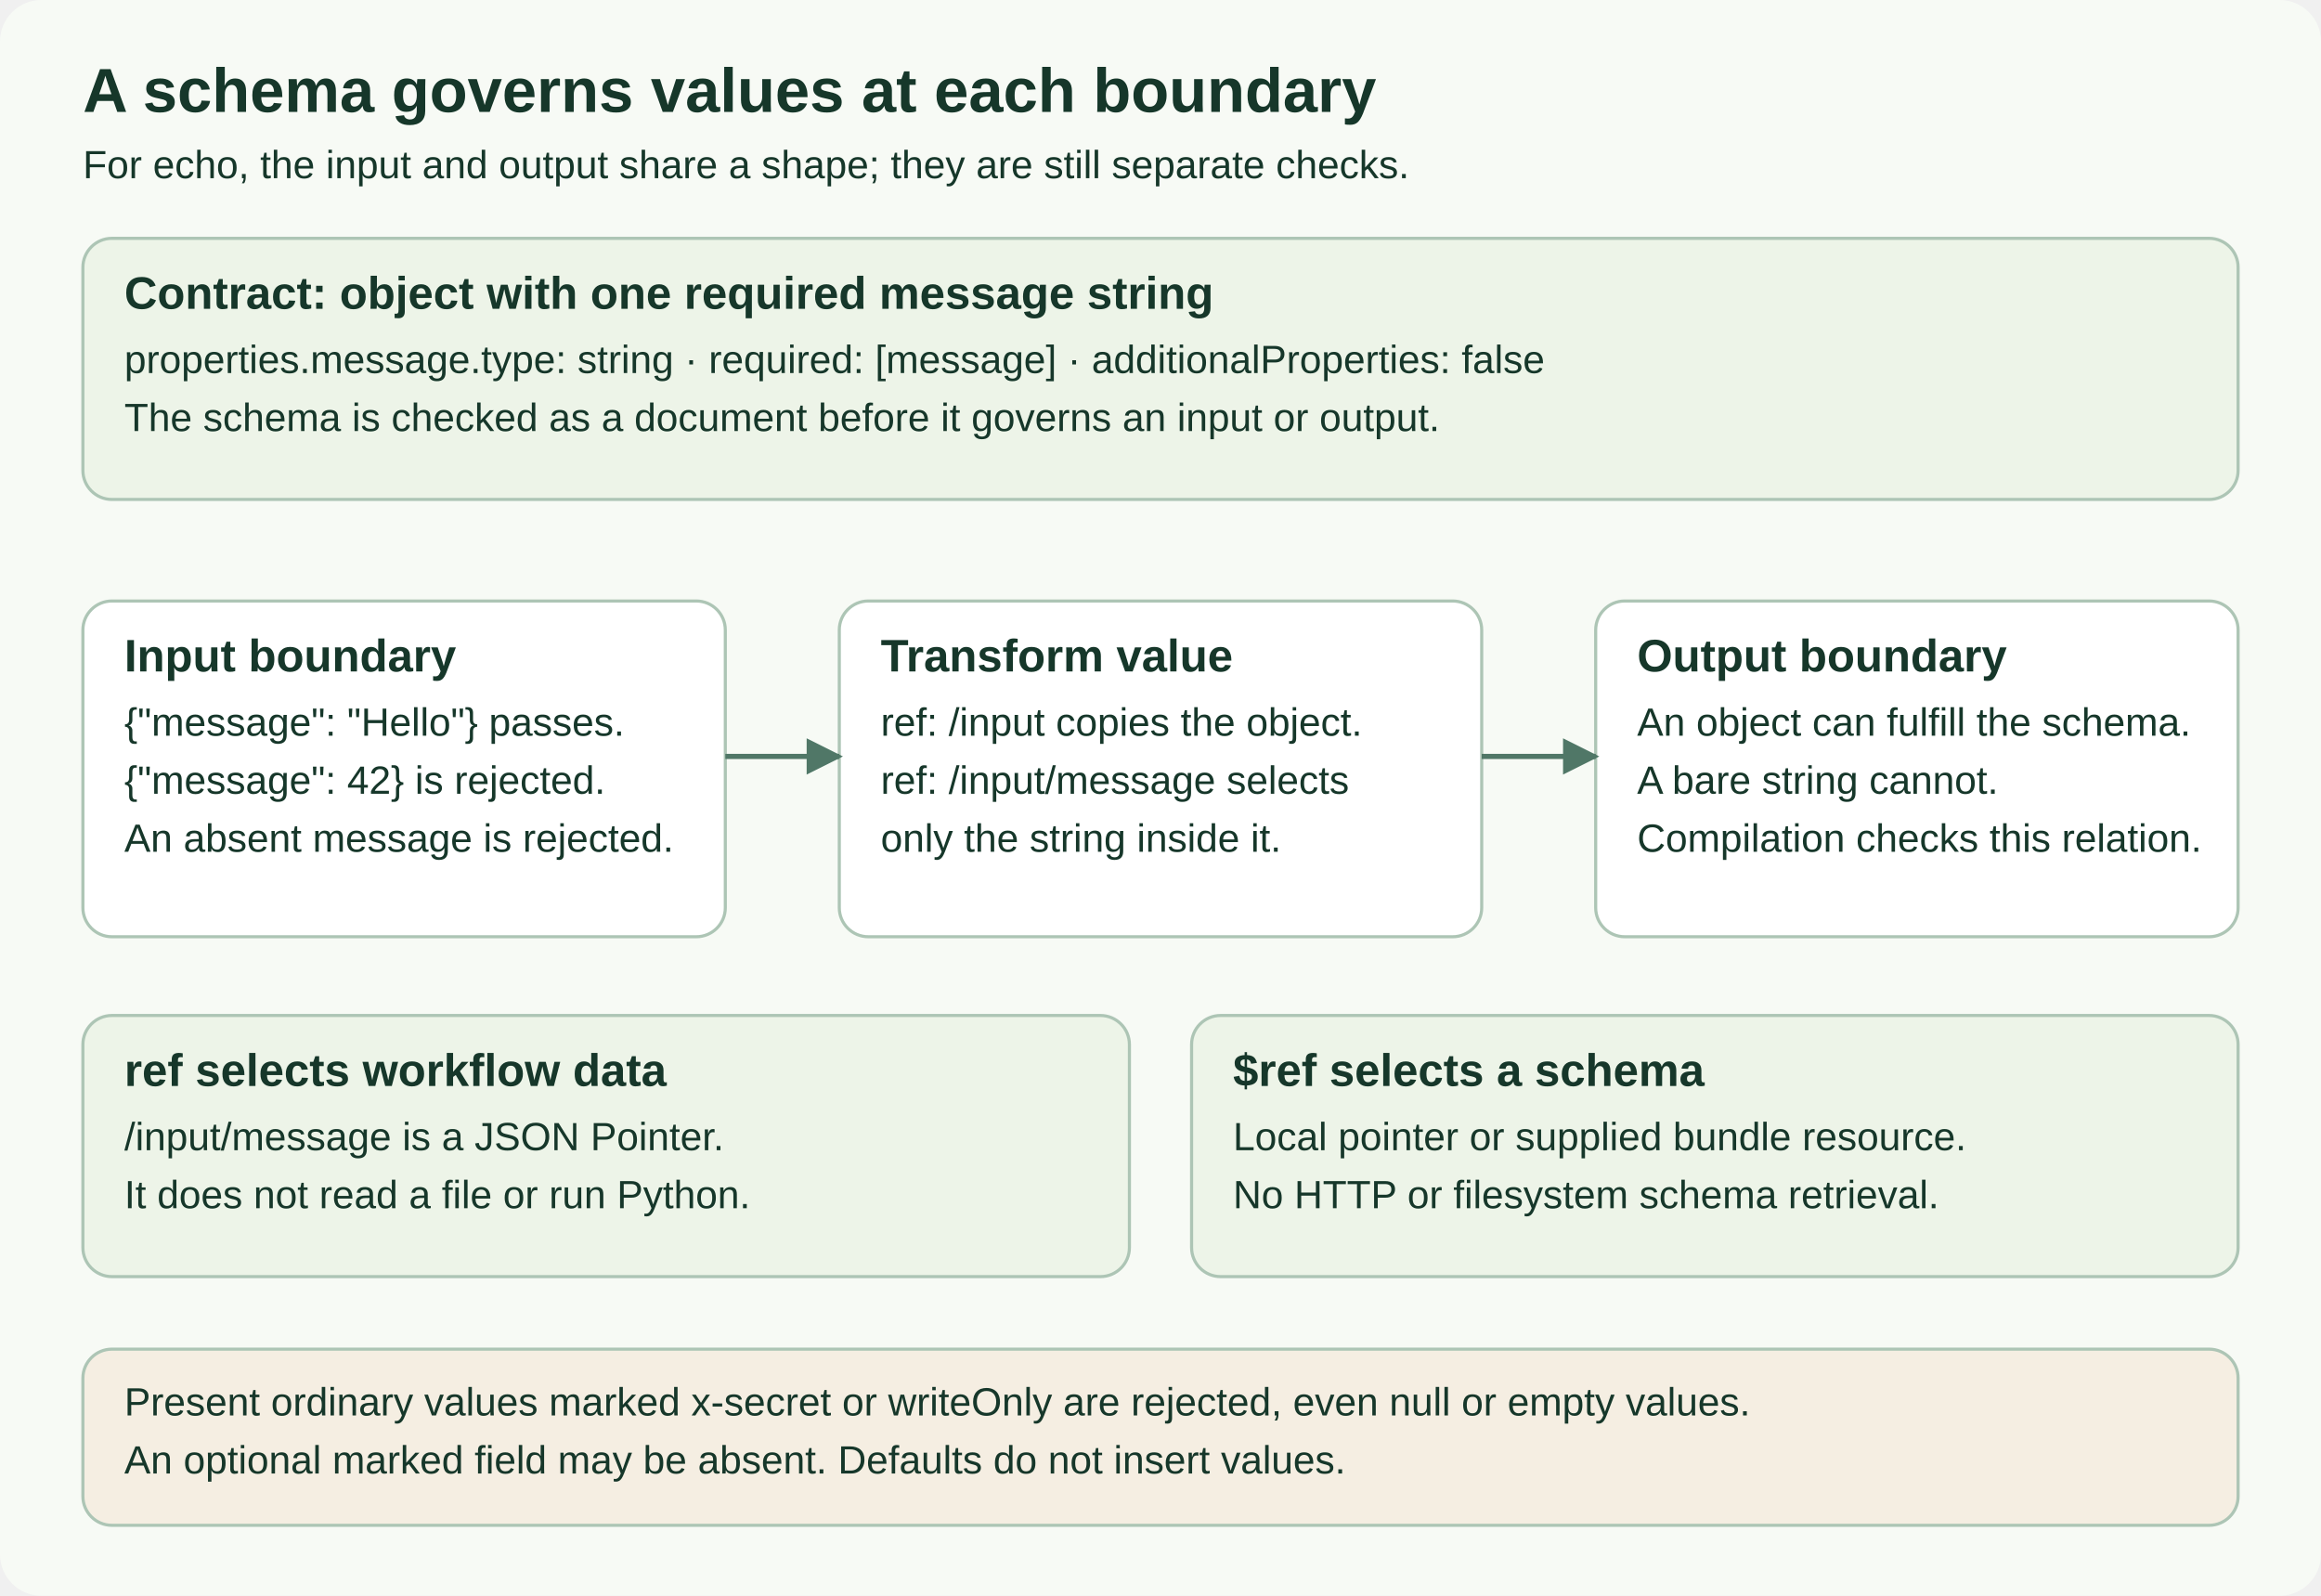
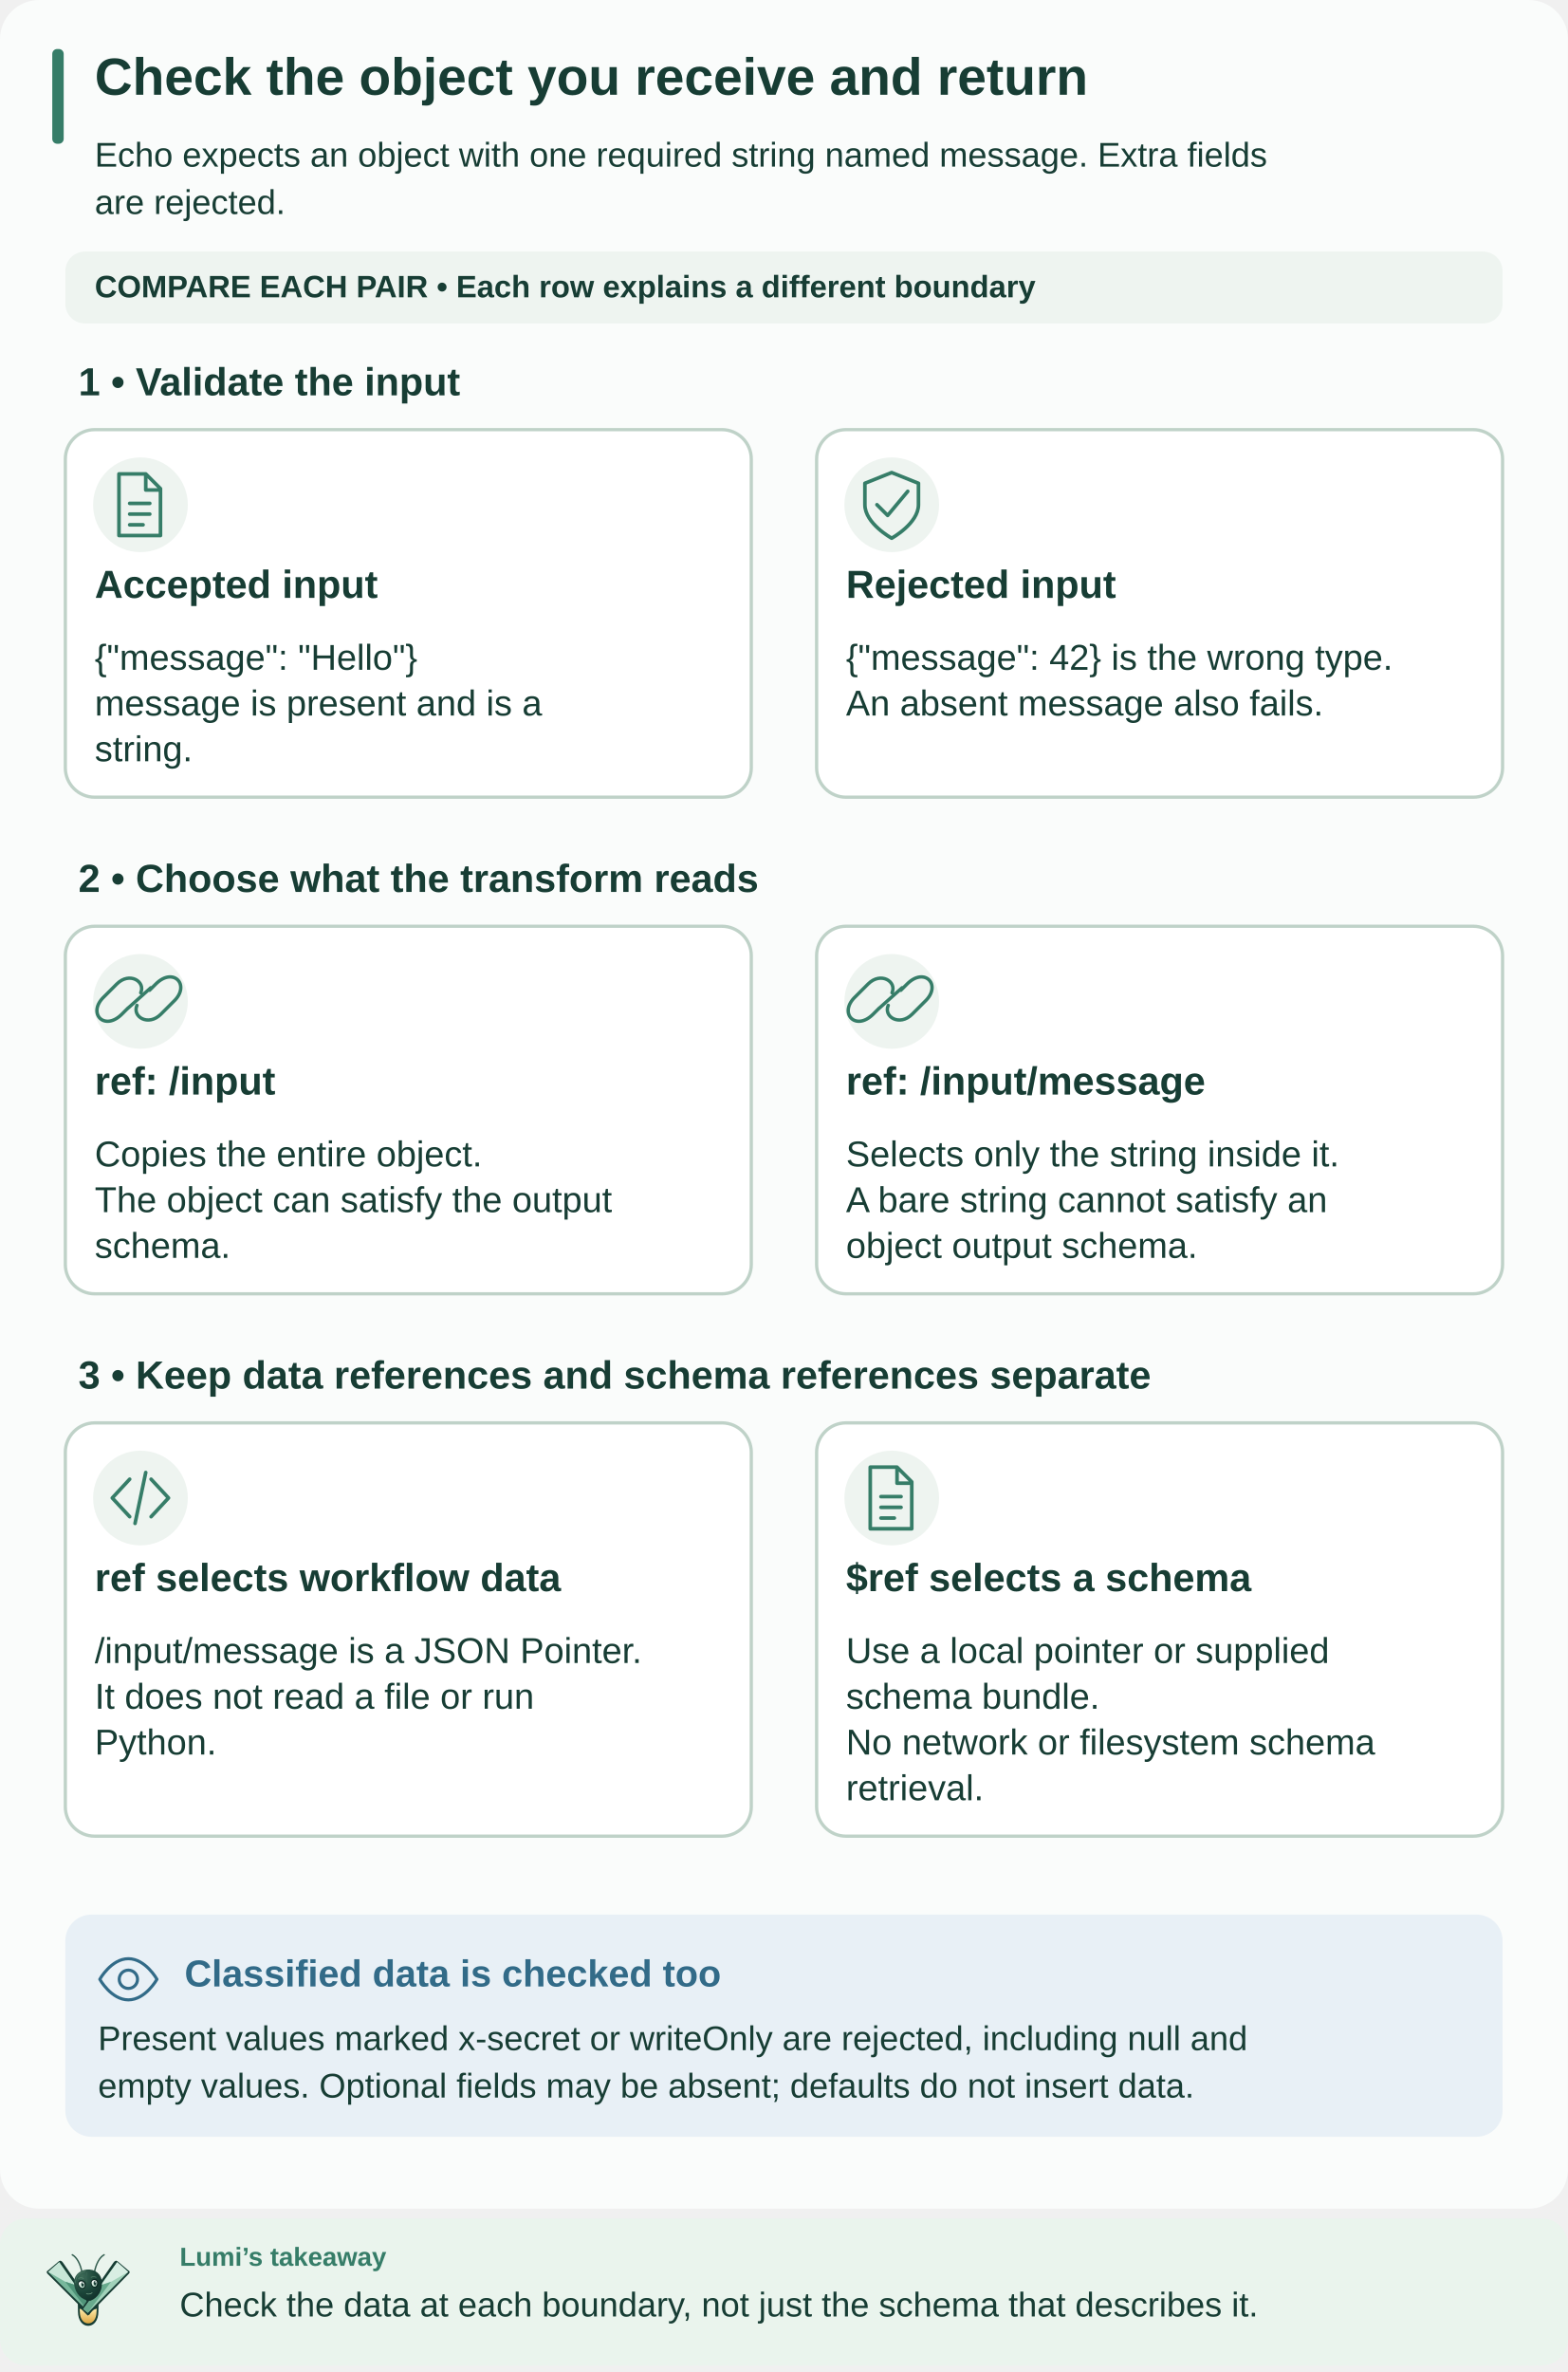
- <svg xmlns="http://www.w3.org/2000/svg" width="1120" height="770" viewBox="0 0 1120 770" role="img" aria-labelledby="title desc">
+ <svg xmlns="http://www.w3.org/2000/svg" width="960" height="1452" viewBox="0 0 960 1452" role="img" aria-labelledby="title desc">
  <defs>
-     <marker id="arrow" viewBox="0 0 10 10" refX="9" refY="5" markerWidth="7" markerHeight="7" orient="auto-start-reverse">
-       <path d="M0 0 L10 5 L0 10Z" fill="#507767" />
+     <marker id="arrow" viewBox="0 0 10 10" refX="9" refY="5" markerWidth="7" markerHeight="7" orient="auto">
+       <path d="M0 0 10 5 0 10z" fill="#367D68" />
    </marker>
  </defs>
-   <style>text{font-family:Arial,Helvetica,sans-serif;fill:#16372a}.title{font-size:30px;font-weight:700}.label{font-size:22px;font-weight:700}.body{font-size:19px}.small{font-size:18px}.edge{fill:none;stroke:#507767;stroke-width:2.5;marker-end:url(#arrow)}.return{fill:none;stroke:#507767;stroke-width:2;stroke-dasharray:7 5;marker-end:url(#arrow)}</style>
-   <rect width="1120" height="770" rx="20" fill="#f7faf5" />
-   <text class="title" x="40" y="54">A schema governs values at each boundary</text>
-   <text class="body" x="40" y="86">For echo, the input and output share a shape; they are still separate checks.</text>
-   <rect x="40" y="115" width="1040" height="126" rx="14" fill="#edf4e8" stroke="#adc5b5" stroke-width="1.5" />
-   <text class="label" x="60" y="149">Contract: object with one required message string</text>
-   <text class="body" x="60" y="180">properties.message.type: string  ·  required: [message]  ·  additionalProperties: false</text>
-   <text class="body" x="60" y="208">The schema is checked as a document before it governs an input or output.</text>
-   <rect x="40" y="290" width="310" height="162" rx="14" fill="#ffffff" stroke="#adc5b5" stroke-width="1.5" />
-   <text class="label" x="60" y="324">Input boundary</text>
-   <text class="body" x="60" y="355">{"message": "Hello"} passes.</text>
-   <text class="body" x="60" y="383">{"message": 42} is rejected.</text>
-   <text class="body" x="60" y="411">An absent message is rejected.</text>
-   <rect x="405" y="290" width="310" height="162" rx="14" fill="#ffffff" stroke="#adc5b5" stroke-width="1.5" />
-   <text class="label" x="425" y="324">Transform value</text>
-   <text class="body" x="425" y="355">ref: /input copies the object.</text>
-   <text class="body" x="425" y="383">ref: /input/message selects</text>
-   <text class="body" x="425" y="411">only the string inside it.</text>
-   <rect x="770" y="290" width="310" height="162" rx="14" fill="#ffffff" stroke="#adc5b5" stroke-width="1.5" />
-   <text class="label" x="790" y="324">Output boundary</text>
-   <text class="body" x="790" y="355">An object can fulfill the schema.</text>
-   <text class="body" x="790" y="383">A bare string cannot.</text>
-   <text class="body" x="790" y="411">Compilation checks this relation.</text>
-   <path class="edge" d="M350 365 H405" />
-   <path class="edge" d="M715 365 H770" />
-   <rect x="40" y="490" width="505" height="126" rx="14" fill="#edf4e8" stroke="#adc5b5" stroke-width="1.5" />
-   <text class="label" x="60" y="524">ref selects workflow data</text>
-   <text class="body" x="60" y="555">/input/message is a JSON Pointer.</text>
-   <text class="body" x="60" y="583">It does not read a file or run Python.</text>
-   <rect x="575" y="490" width="505" height="126" rx="14" fill="#edf4e8" stroke="#adc5b5" stroke-width="1.5" />
-   <text class="label" x="595" y="524">$ref selects a schema</text>
-   <text class="body" x="595" y="555">Local pointer or supplied bundle resource.</text>
-   <text class="body" x="595" y="583">No HTTP or filesystem schema retrieval.</text>
-   <rect x="40" y="651" width="1040" height="85" rx="14" fill="#f5eee2" stroke="#adc5b5" stroke-width="1.5" />
-   <text class="body" x="60" y="683">Present ordinary values marked x-secret or writeOnly are rejected, even null or empty values.</text>
-   <text class="body" x="60" y="711">An optional marked field may be absent. Defaults do not insert values.</text>
+   <style>text{font-family:Arial,Helvetica,sans-serif}.edge{stroke:#367D68;stroke-width:3;fill:none;marker-end:url(#arrow)}</style>
+   <rect width="960" height="1352" rx="24" fill="#FAFCFB" />
+   <rect x="32" y="30" width="7" height="58" rx="3" fill="#367D68" />
+   <text x="58" y="58" font-size="32" font-weight="700" fill="#173D34">Check the object you receive and return</text>
+   <text x="58" y="102" font-size="21" font-weight="400" fill="#173D34">Echo expects an object with one required string named message. Extra fields</text>
+   <text x="58" y="131" font-size="21" font-weight="400" fill="#173D34">are rejected.</text>
+   <rect x="40" y="154" width="880" height="44" rx="12" fill="#EEF4F0" />
+   <text x="58" y="182" font-size="19" font-weight="600" fill="#173D34">COMPARE EACH PAIR  •  Each row explains a different boundary</text>
+   <text x="48" y="242" font-size="24" font-weight="700" fill="#173D34">1 • Validate the input</text>
+   <rect x="40.0" y="263" width="420.0" height="225" rx="18" fill="white" stroke="#BFD2C8" stroke-width="2" />
+   <circle cx="86.0" cy="309" r="29" fill="#EEF4F0" />
+   <g transform="translate(63.0 286) scale(0.82)" stroke="#367D68" stroke-width="2.7" fill="none" stroke-linecap="round" stroke-linejoin="round">
+     <path d="M12 5h20l11 11v35H12z M32 5v12h11 M20 27h15 M20 35h15 M20 43h10" />
+   </g>
+   <text x="58.0" y="366" font-size="24" font-weight="700" fill="#173D34">Accepted input</text>
+   <text x="58.0" y="410" font-size="22" font-weight="400" fill="#173D34">{"message": "Hello"}</text>
+   <text x="58.0" y="438" font-size="22" font-weight="400" fill="#173D34">message is present and is a</text>
+   <text x="58.0" y="466" font-size="22" font-weight="400" fill="#173D34">string.</text>
+   <rect x="500.0" y="263" width="420.0" height="225" rx="18" fill="white" stroke="#BFD2C8" stroke-width="2" />
+   <circle cx="546.0" cy="309" r="29" fill="#EEF4F0" />
+   <g transform="translate(523.0 286) scale(0.82)" stroke="#367D68" stroke-width="2.7" fill="none" stroke-linecap="round" stroke-linejoin="round">
+     <path d="m28 4 20 8v16c0 14-20 25-20 25S8 42 8 28V12z M17 28l8 8 15-18" />
+   </g>
+   <text x="518.0" y="366" font-size="24" font-weight="700" fill="#173D34">Rejected input</text>
+   <text x="518.0" y="410" font-size="22" font-weight="400" fill="#173D34">{"message": 42} is the wrong type.</text>
+   <text x="518.0" y="438" font-size="22" font-weight="400" fill="#173D34">An absent message also fails.</text>
+   <text x="48" y="546" font-size="24" font-weight="700" fill="#173D34">2 • Choose what the transform reads</text>
+   <rect x="40.0" y="567" width="420.0" height="225" rx="18" fill="white" stroke="#BFD2C8" stroke-width="2" />
+   <circle cx="86.0" cy="613" r="29" fill="#EEF4F0" />
+   <g transform="translate(63.0 590) scale(0.82)" stroke="#367D68" stroke-width="2.7" fill="none" stroke-linecap="round" stroke-linejoin="round">
+     <path d="m19 35-5 5c-14 14-28-1-14-14l10-10c10-10 23-2 19 7 M36 21l5-5c14-14 28 1 14 14L45 40c-10 10-23 2-19-7 M18 36l19-17" transform="translate(1 0) scale(.94)" />
+   </g>
+   <text x="58.0" y="670" font-size="24" font-weight="700" fill="#173D34">ref: /input</text>
+   <text x="58.0" y="714" font-size="22" font-weight="400" fill="#173D34">Copies the entire object.</text>
+   <text x="58.0" y="742" font-size="22" font-weight="400" fill="#173D34">The object can satisfy the output</text>
+   <text x="58.0" y="770" font-size="22" font-weight="400" fill="#173D34">schema.</text>
+   <rect x="500.0" y="567" width="420.0" height="225" rx="18" fill="white" stroke="#BFD2C8" stroke-width="2" />
+   <circle cx="546.0" cy="613" r="29" fill="#EEF4F0" />
+   <g transform="translate(523.0 590) scale(0.82)" stroke="#367D68" stroke-width="2.7" fill="none" stroke-linecap="round" stroke-linejoin="round">
+     <path d="m19 35-5 5c-14 14-28-1-14-14l10-10c10-10 23-2 19 7 M36 21l5-5c14-14 28 1 14 14L45 40c-10 10-23 2-19-7 M18 36l19-17" transform="translate(1 0) scale(.94)" />
+   </g>
+   <text x="518.0" y="670" font-size="24" font-weight="700" fill="#173D34">ref: /input/message</text>
+   <text x="518.0" y="714" font-size="22" font-weight="400" fill="#173D34">Selects only the string inside it.</text>
+   <text x="518.0" y="742" font-size="22" font-weight="400" fill="#173D34">A bare string cannot satisfy an</text>
+   <text x="518.0" y="770" font-size="22" font-weight="400" fill="#173D34">object output schema.</text>
+   <text x="48" y="850" font-size="24" font-weight="700" fill="#173D34">3 • Keep data references and schema references separate</text>
+   <rect x="40.0" y="871" width="420.0" height="253" rx="18" fill="white" stroke="#BFD2C8" stroke-width="2" />
+   <circle cx="86.0" cy="917" r="29" fill="#EEF4F0" />
+   <g transform="translate(63.0 894) scale(0.82)" stroke="#367D68" stroke-width="2.7" fill="none" stroke-linecap="round" stroke-linejoin="round">
+     <path d="m20 14-13 14 13 14 M36 14l13 14-13 14 M32 9l-8 38" />
+   </g>
+   <text x="58.0" y="974" font-size="24" font-weight="700" fill="#173D34">ref selects workflow data</text>
+   <text x="58.0" y="1018" font-size="22" font-weight="400" fill="#173D34">/input/message is a JSON Pointer.</text>
+   <text x="58.0" y="1046" font-size="22" font-weight="400" fill="#173D34">It does not read a file or run</text>
+   <text x="58.0" y="1074" font-size="22" font-weight="400" fill="#173D34">Python.</text>
+   <rect x="500.0" y="871" width="420.0" height="253" rx="18" fill="white" stroke="#BFD2C8" stroke-width="2" />
+   <circle cx="546.0" cy="917" r="29" fill="#EEF4F0" />
+   <g transform="translate(523.0 894) scale(0.82)" stroke="#367D68" stroke-width="2.7" fill="none" stroke-linecap="round" stroke-linejoin="round">
+     <path d="M12 5h20l11 11v35H12z M32 5v12h11 M20 27h15 M20 35h15 M20 43h10" />
+   </g>
+   <text x="518.0" y="974" font-size="24" font-weight="700" fill="#173D34">$ref selects a schema</text>
+   <text x="518.0" y="1018" font-size="22" font-weight="400" fill="#173D34">Use a local pointer or supplied</text>
+   <text x="518.0" y="1046" font-size="22" font-weight="400" fill="#173D34">schema bundle.</text>
+   <text x="518.0" y="1074" font-size="22" font-weight="400" fill="#173D34">No network or filesystem schema</text>
+   <text x="518.0" y="1102" font-size="22" font-weight="400" fill="#173D34">retrieval.</text>
+   <rect x="40" y="1172" width="880" height="136" rx="16" fill="#E8F0F6" />
+   <g transform="translate(59 1192) scale(0.7)" stroke="#326B88" stroke-width="2.7" fill="none" stroke-linecap="round" stroke-linejoin="round">
+     <path d="M3 28s10-18 25-18 25 18 25 18-10 18-25 18S3 28 3 28z" />
+     <circle cx="28" cy="28" r="8" />
+   </g>
+   <text x="113" y="1216" font-size="23" font-weight="700" fill="#326B88">Classified data is checked too</text>
+   <text x="60" y="1255" font-size="21" font-weight="400" fill="#173D34">Present values marked x-secret or writeOnly are rejected, including null and</text>
+   <text x="60" y="1284" font-size="21" font-weight="400" fill="#173D34">empty values. Optional fields may be absent; defaults do not insert data.</text>
+   <g id="lumi-takeaway">
+     <rect x="0" y="1358" width="960" height="90" rx="16" fill="#EAF4ED" />
+     <g transform="translate(22 1369) scale(.25)">
+       <defs>
+         <radialGradient id="lumi-face" cx=".3" cy=".2" r=".9">
+           <stop stop-color="#3C6957" />
+           <stop offset=".55" stop-color="#1C463A" />
+           <stop offset="1" stop-color="#102E28" />
+         </radialGradient>
+         <linearGradient id="lumi-eye" x1="0" y1="0" x2="0" y2="1">
+           <stop stop-color="#FFFFFF" />
+           <stop offset="1" stop-color="#B8DCC8" />
+         </linearGradient>
+         <linearGradient id="lumi-lantern" x1="0" y1="0" x2="0" y2="1">
+           <stop stop-color="#FFEDAD" />
+           <stop offset="1" stop-color="#DDA743" />
+         </linearGradient>
+       </defs>
+       <g stroke-linecap="round" stroke-linejoin="round">
+         <path d="M113 89C109 67 100 51 89 45M143 89C147 67 156 51 167 45" fill="none" stroke="#315C4E" stroke-width="3.5" />
+         <path d="M102 134Q128 122 154 134L153 184C153 206 142 219 128 219C114 219 103 206 103 184Z" fill="#173D34" />
+         <path d="M107 177Q128 185 149 177L148 191C146 205 138 213 128 213C118 213 110 205 108 191Z" fill="url(#lumi-lantern)" />
+         <path d="M30 83L56 61Q61 57 66 64L142 174L130 193L28 91Q24 86 30 83Z" fill="#173D34" />
+         <path d="M57 63L135 175L129 185L30 87Z" fill="#78B89C" />
+         <path d="M57 63L96 119L72 111L30 87Z" fill="#C7E6D7" />
+         <path d="M72 111L96 119L135 175L129 185Z" fill="#4F9479" />
+         <path d="M226 83L200 61Q195 57 190 64L111 178L127 194L228 91Q232 86 226 83Z" fill="#173D34" />
+         <path d="M199 63L116 178L127 187L226 87Z" fill="#A1D1B9" />
+         <path d="M199 63L160 119L184 111L226 87Z" fill="#D8EEE3" />
+         <path d="M184 111L160 119L116 178L127 187Z" fill="#68AA8D" />
+         <g transform="rotate(-5 128 120)">
+           <path d="M94 115C93 95 108 81 128 81C148 81 163 95 162 115       C162 135 150 152 130 158C109 155 95 138 94 115Z" fill="url(#lumi-face)" />
+           <path d="M98 111C98 96 110 86 124 85" fill="none" stroke="#83AF94" stroke-width="1.2" opacity=".5" />
+           <path d="M128 87C124 99 124 106 126 112" fill="none" stroke="#58856B" stroke-width="1" opacity=".4" />
+           <path d="M103 114C104 106 111 103 117 107C124 111 124 120 119 126       C111 131 104 124 103 114Z" fill="#0C2923" />
+           <path d="M105 114C106 109 111 107 116 110C120 113 121 120 117 124       C111 127 106 122 105 114Z" fill="url(#lumi-eye)" />
+           <ellipse cx="114.5" cy="116.5" rx="3.3" ry="5.4" fill="#173D34" />
+           <circle cx="115.5" cy="113.5" r="1.4" fill="#FFFFFF" />
+           <path d="M135 112C138 105 145 103 151 108C156 114 153 124 147 127       C139 129 133 120 135 112Z" fill="#0C2923" />
+           <path d="M137 113C139 108 144 107 148 110C152 114 150 121 146 124       C140 126 136 120 137 113Z" fill="url(#lumi-eye)" />
+           <ellipse cx="145" cy="116" rx="3.3" ry="5.4" fill="#173D34" />
+           <circle cx="146" cy="113" r="1.4" fill="#FFFFFF" />
+           <path d="M106 101Q112 98 118 102M137 101Q143 98 149 102" fill="none" stroke="#6C997E" stroke-width="1.8" opacity=".65" />
+           <path d="M122 140Q129 143 136 139" fill="none" stroke="#84B295" stroke-width="1.5" />
+         </g>
+       </g>
+     </g>
+     <text x="110" y="1387" style="font-family:Arial,Helvetica,sans-serif;font-size:16px;font-weight:700;fill:#367D68">Lumi’s takeaway</text>
+     <text x="110" y="1418" style="font-family:Arial,Helvetica,sans-serif;font-size:21px;fill:#173D34">Check the data at each boundary, not just the schema that describes it.</text>
+   </g>
</svg>
